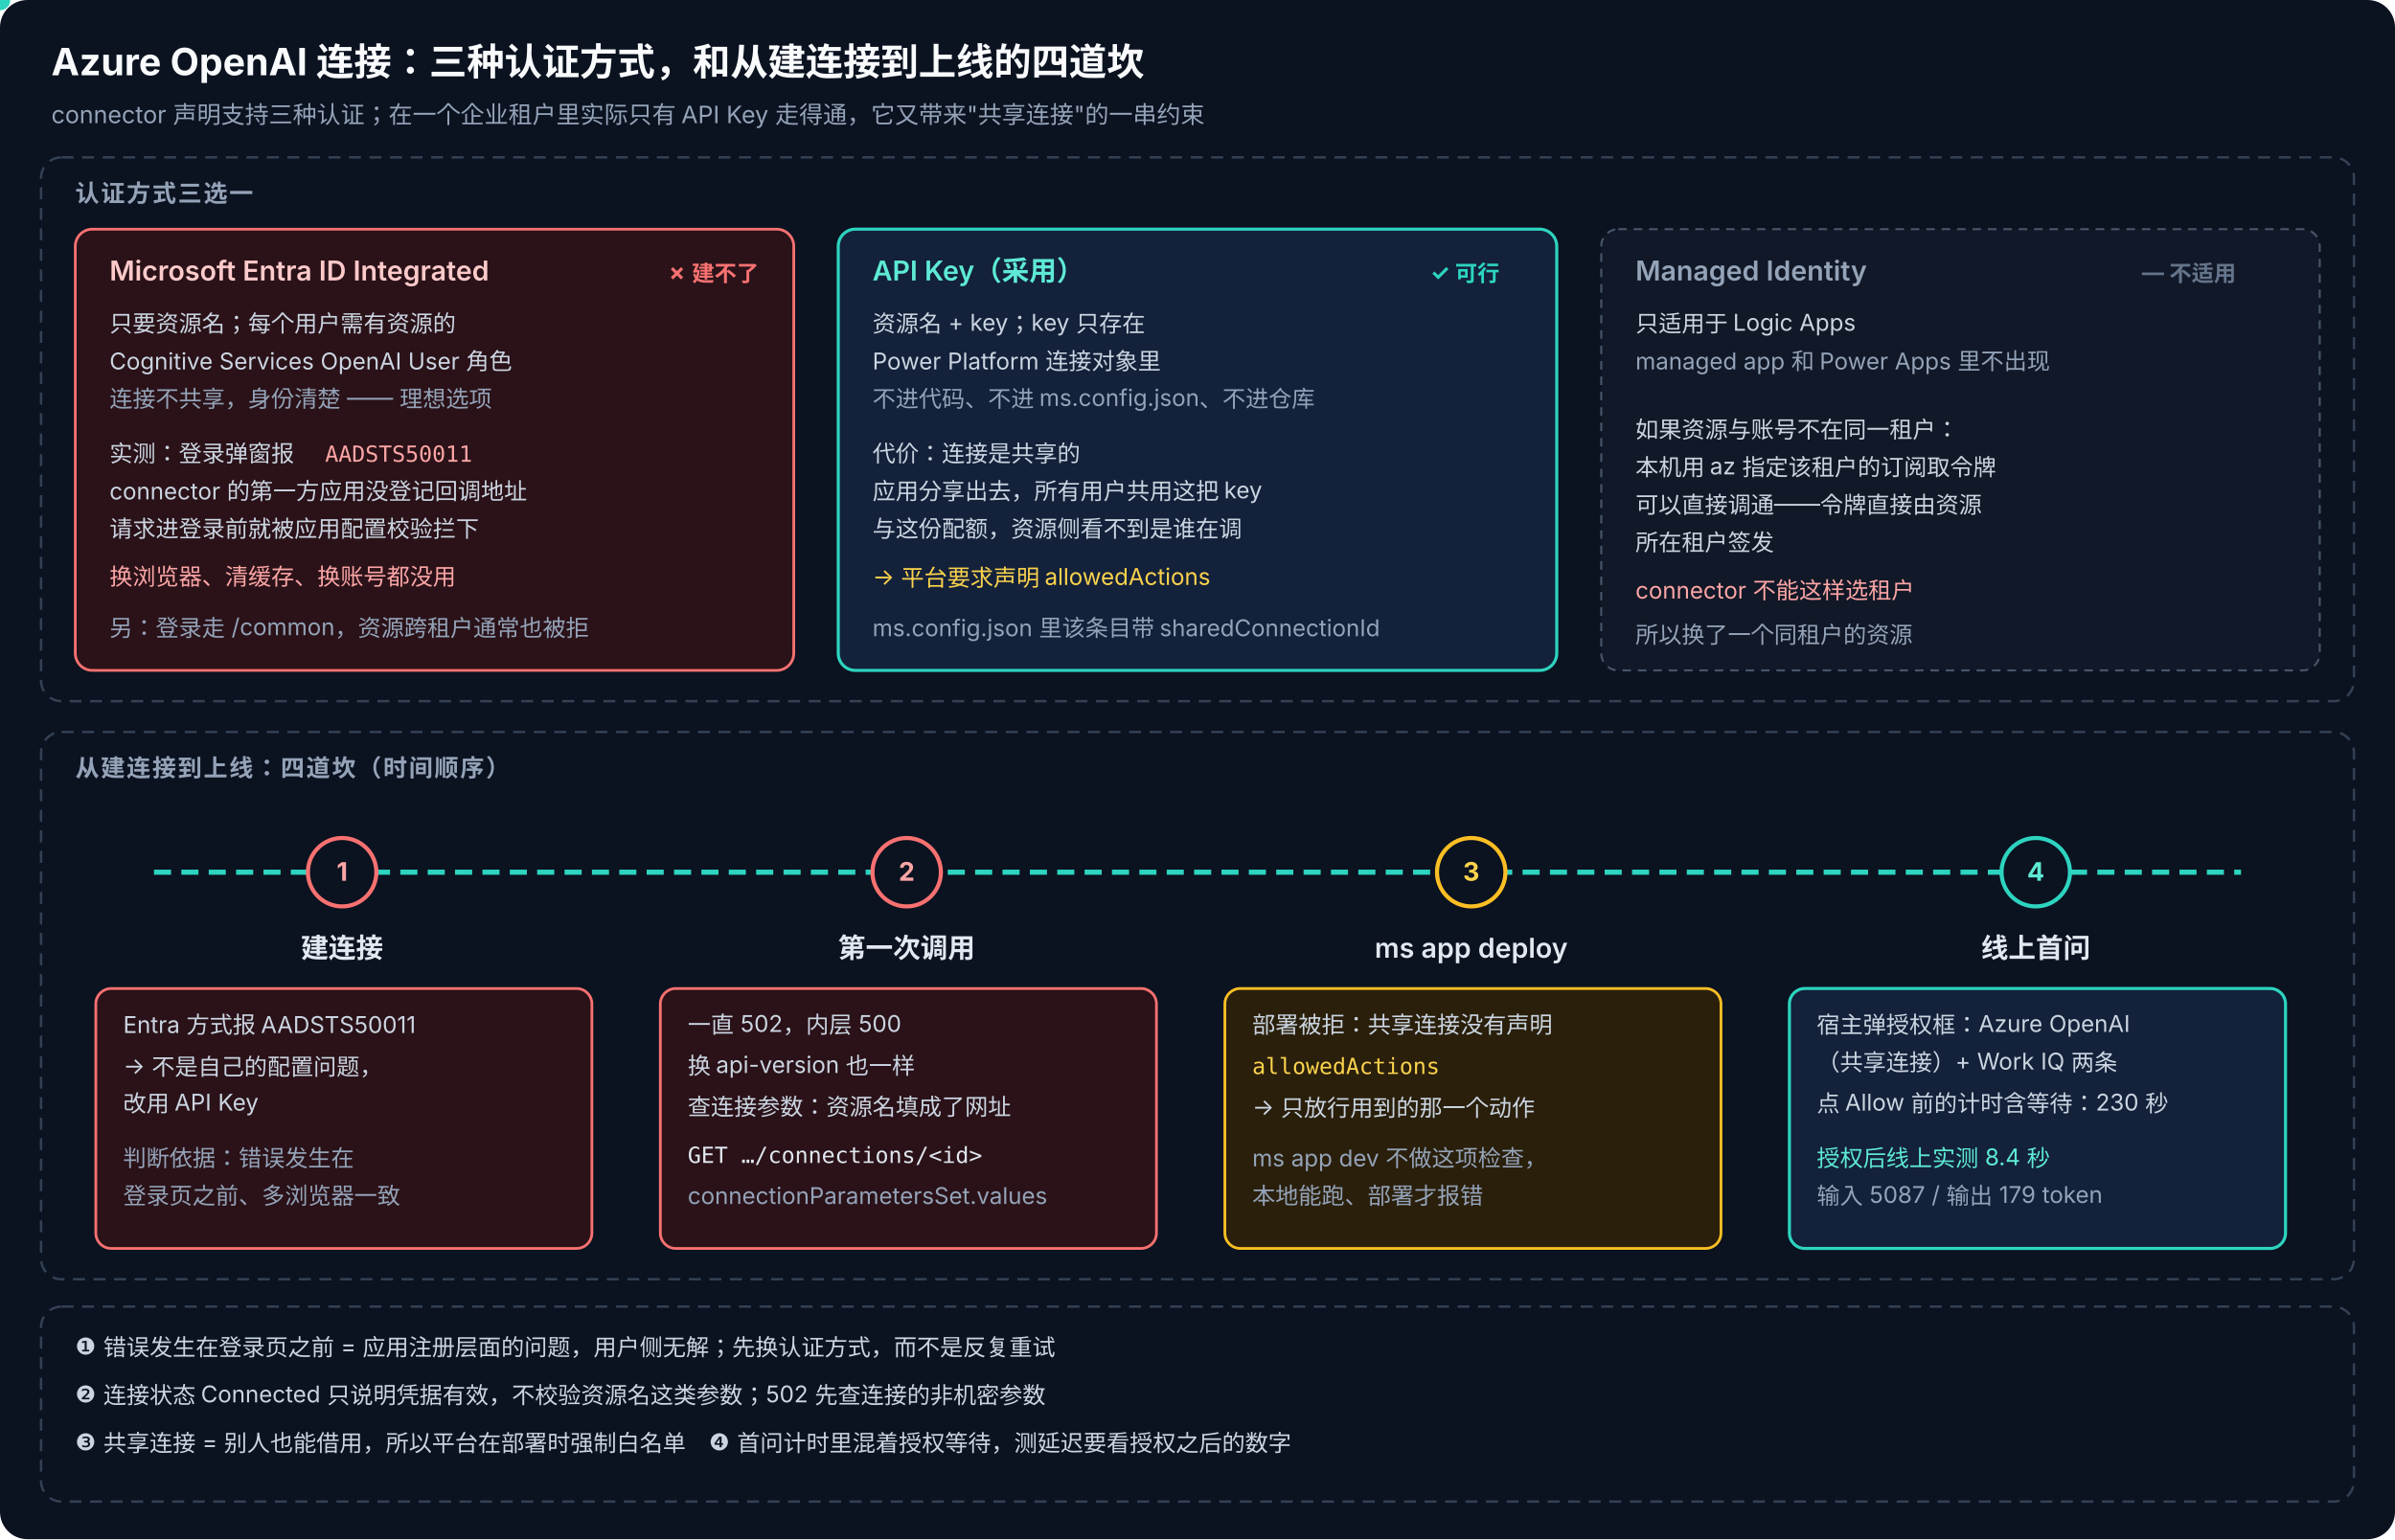
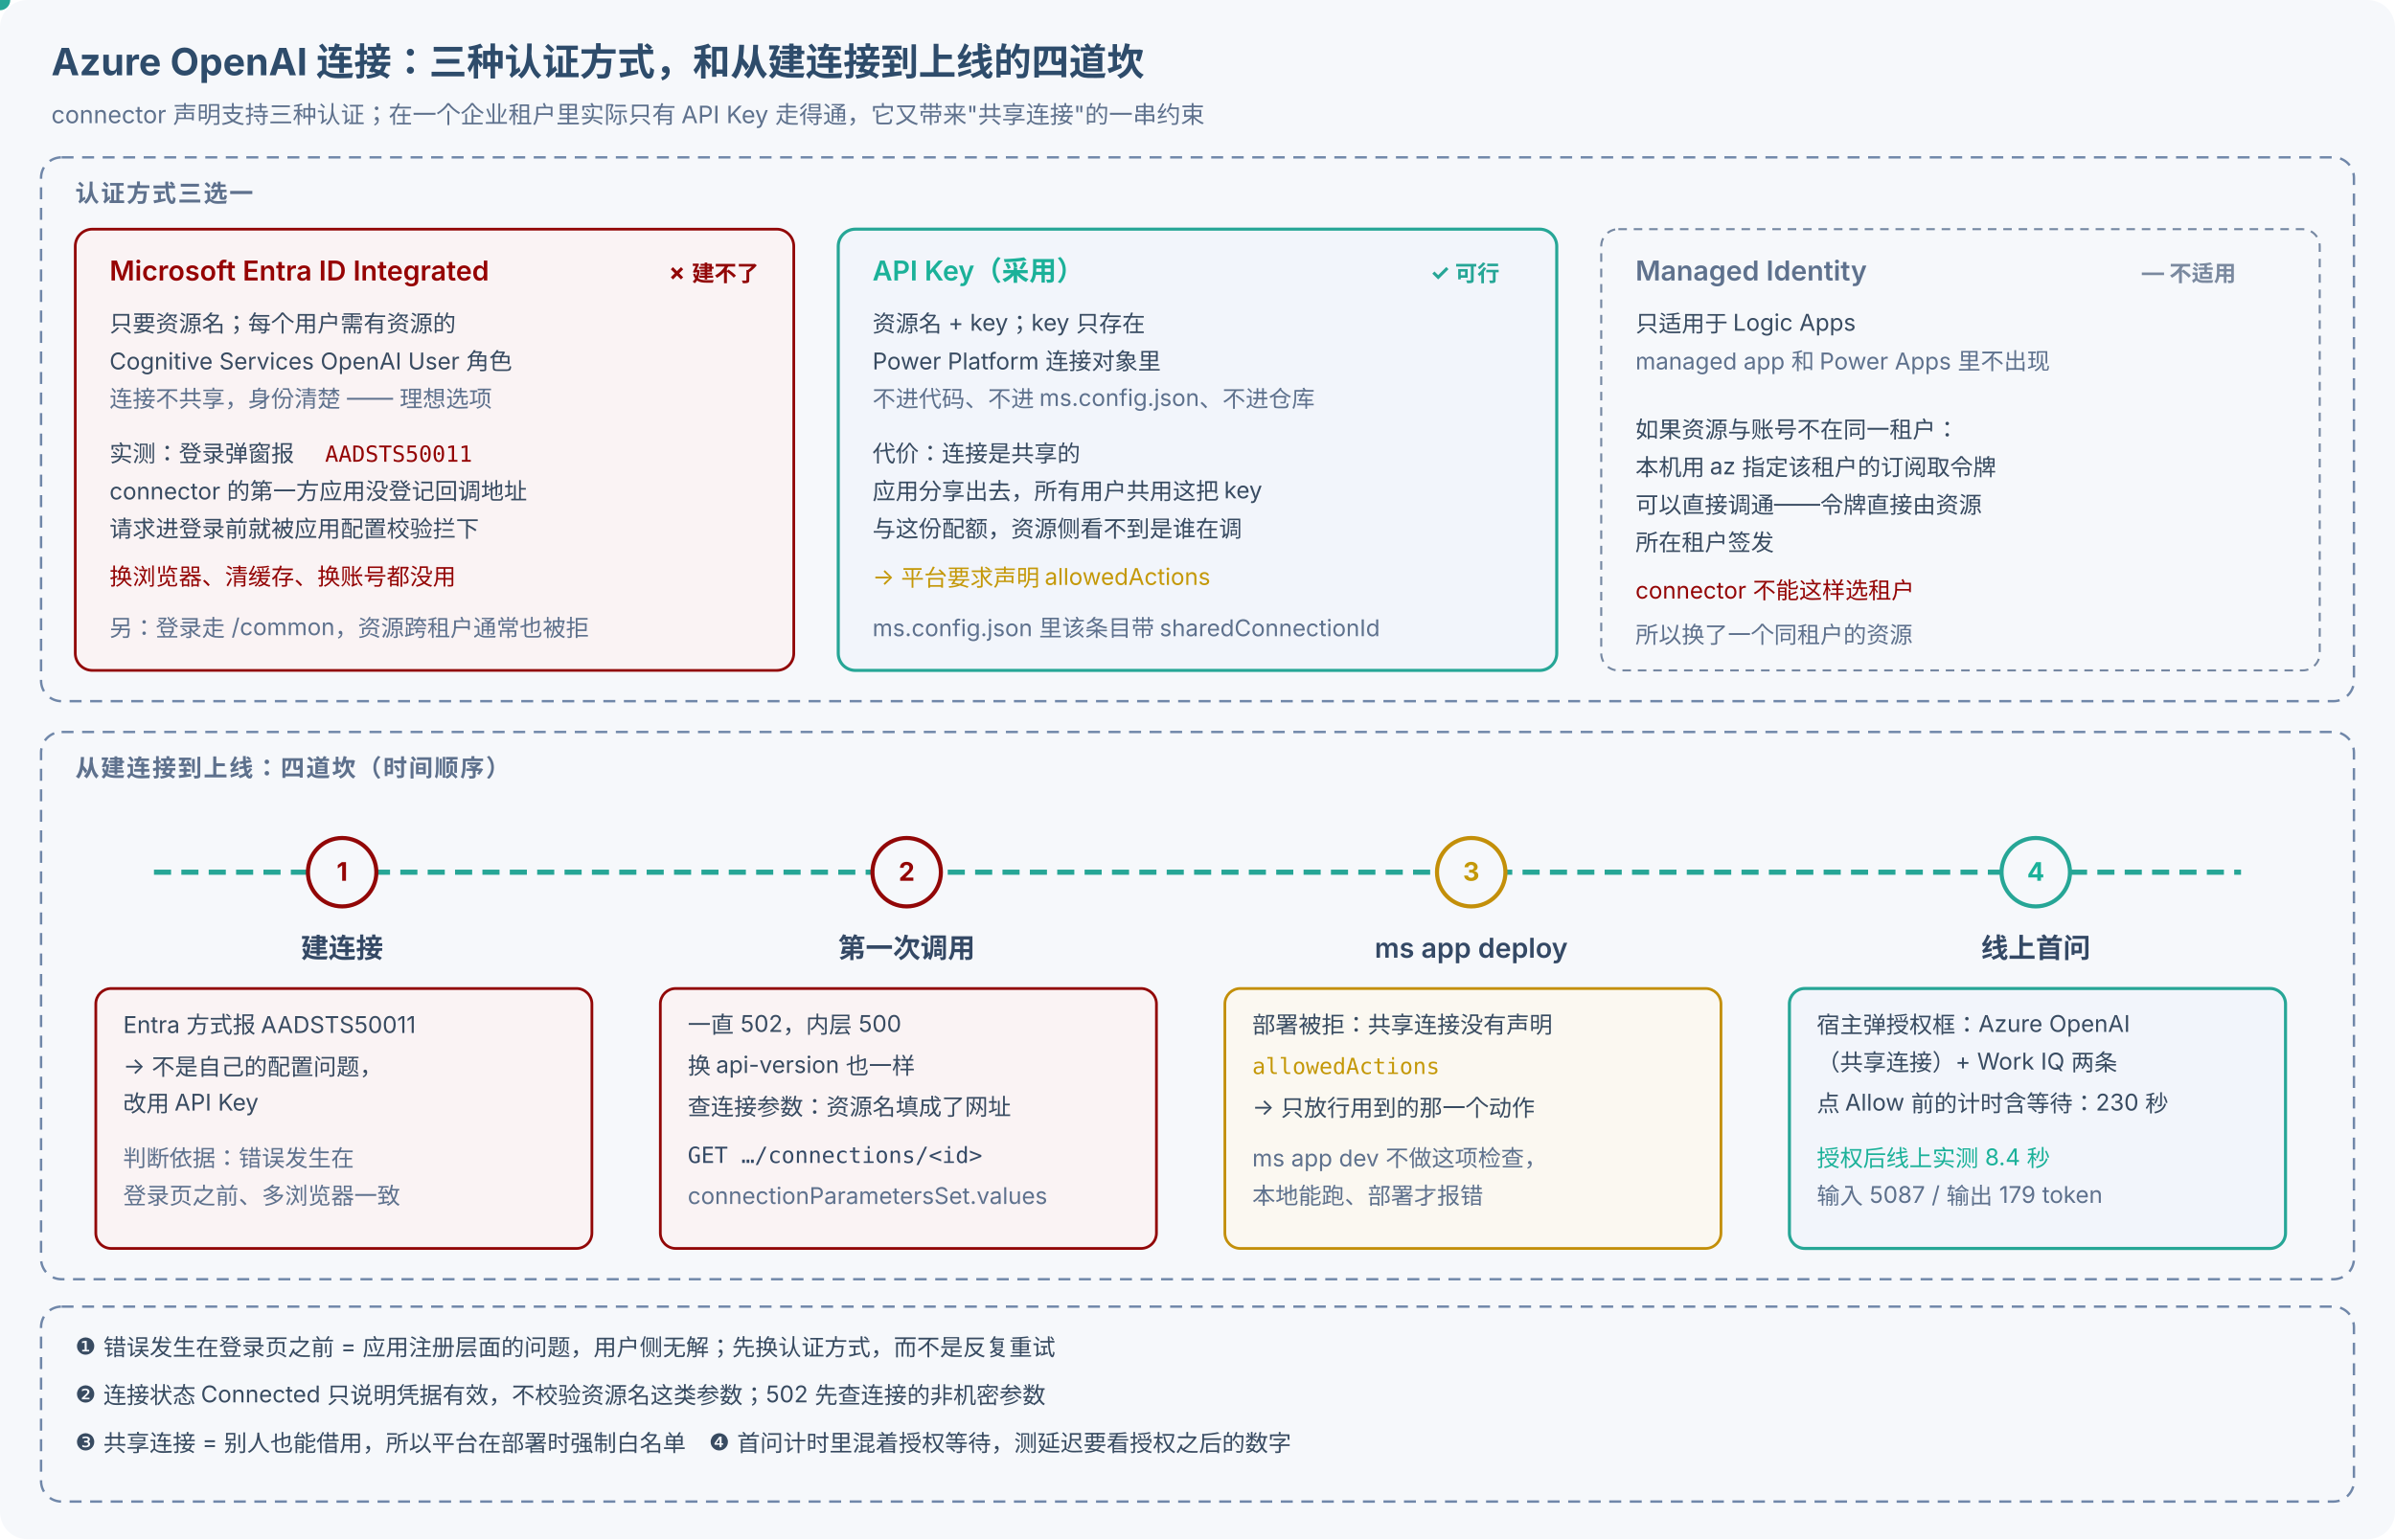
<svg xmlns="http://www.w3.org/2000/svg" viewBox="0 0 1400 900" width="1400" height="900" font-family="-apple-system, 'PingFang SC', 'Microsoft YaHei', 'Segoe UI', sans-serif">
  <defs>
    <style>
-       .bg { fill: #0b1220; }
-       .zone { fill: none; stroke: #334155; stroke-width: 1.4; stroke-dasharray: 7 5; }
-       .zt { fill: #94a3b8; font-size: 14px; font-weight: 600; letter-spacing: 1px; }
-       .card { fill: #13213a; stroke: #2dd4bf; stroke-width: 1.8; }
-       .cardR { fill: #2a1218; stroke: #f87171; stroke-width: 1.6; }
-       .dim { fill: #111827; stroke: #475569; stroke-width: 1.2; stroke-dasharray: 5 4; }
-       .h { fill: #e2e8f0; font-size: 16px; font-weight: 600; }
-       .hT { fill: #5eead4; font-size: 16px; font-weight: 600; }
-       .hR { fill: #fecaca; font-size: 16px; font-weight: 600; }
-       .hG { fill: #94a3b8; font-size: 16px; font-weight: 600; }
-       .t { fill: #cbd5e1; font-size: 13.5px; }
-       .tG { fill: #94a3b8; font-size: 13.5px; }
-       .tA { fill: #fcd34d; font-size: 13.5px; }
-       .tR { fill: #fca5a5; font-size: 13.5px; }
-       .tT { fill: #5eead4; font-size: 13.5px; }
-       .m { fill: #e2e8f0; font-size: 13px; font-family: Menlo, Consolas, monospace; }
-       .mR { fill: #fca5a5; font-size: 13px; font-family: Menlo, Consolas, monospace; }
-       .mA { fill: #fcd34d; font-size: 13px; font-family: Menlo, Consolas, monospace; }
-       .title { fill: #f8fafc; font-size: 22px; font-weight: 700; }
-       .sub { fill: #94a3b8; font-size: 14px; }
+       .bg { fill: #f6f8fb; }
+       .zone { fill: none; stroke: #7087a9; stroke-width: 1.4; stroke-dasharray: 7 5; }
+       .zt { fill: #5e718d; font-size: 14px; font-weight: 600; letter-spacing: 1px; }
+       .card { fill: #f2f5fb; stroke: #26a696; stroke-width: 1.8; }
+       .cardR { fill: #faf3f4; stroke: #920707; stroke-width: 1.6; }
+       .dim { fill: #f6f8fb; stroke: #7688a2; stroke-width: 1.2; stroke-dasharray: 5 4; }
+       .h { fill: #344965; font-size: 16px; font-weight: 600; }
+       .hT { fill: #1bb199; font-size: 16px; font-weight: 600; }
+       .hR { fill: #960303; font-size: 16px; font-weight: 600; }
+       .hG { fill: #5e718d; font-size: 16px; font-weight: 600; }
+       .t { fill: #384b61; font-size: 13.5px; }
+       .tG { fill: #5e718d; font-size: 13.5px; }
+       .tA { fill: #c49808; font-size: 13.5px; }
+       .tR { fill: #940505; font-size: 13.5px; }
+       .tT { fill: #1bb199; font-size: 13.5px; }
+       .m { fill: #344965; font-size: 13px; font-family: Menlo, Consolas, monospace; }
+       .mR { fill: #940505; font-size: 13px; font-family: Menlo, Consolas, monospace; }
+       .mA { fill: #c49808; font-size: 13px; font-family: Menlo, Consolas, monospace; }
+       .title { fill: #2e4c6b; font-size: 22px; font-weight: 700; }
+       .sub { fill: #5e718d; font-size: 14px; }
      .badge { font-size: 13px; font-weight: 700; }
-       .axis { stroke: #2dd4bf; stroke-width: 3; fill: none; stroke-dasharray: 10 6; animation: dash 1.4s linear infinite; }
-       .node { fill: #0b1220; stroke-width: 2.4; }
+       .axis { stroke: #26a696; stroke-width: 3; fill: none; stroke-dasharray: 10 6; animation: dash 1.4s linear infinite; }
+       .node { fill: #f6f8fb; stroke-width: 2.4; }
      .nl { font-size: 15px; font-weight: 700; text-anchor: middle; }
-       .lead { stroke: #475569; stroke-width: 1.2; stroke-dasharray: 3 3; }
-       .lg { fill: #cbd5e1; font-size: 13.5px; }
+       .lead { stroke: #7688a2; stroke-width: 1.2; stroke-dasharray: 3 3; }
+       .lg { fill: #384b61; font-size: 13.5px; }
      .pulse { animation: pulse 2s ease-in-out infinite; }
      @keyframes dash { to { stroke-dashoffset: -32; } }
      @keyframes pulse { 0%,100% { opacity: 1; } 50% { opacity: 0.5; } }
    </style>
  </defs>
  <rect class="bg" width="1400" height="900" rx="16" />
  <text class="title" x="30" y="44">Azure OpenAI 连接：三种认证方式，和从建连接到上线的四道坎</text>
  <text class="sub" x="30" y="72">connector 声明支持三种认证；在一个企业租户里实际只有 API Key 走得通，它又带来"共享连接"的一串约束</text>
  <rect class="zone" x="24" y="92" width="1352" height="318" rx="12" />
  <text class="zt" x="44" y="118">认证方式三选一</text>
  <rect class="cardR" x="44" y="134" width="420" height="258" rx="10" />
  <text class="hR" x="64" y="164">Microsoft Entra ID Integrated</text>
-   <text class="badge" x="390" y="164" fill="#f87171">✗ 建不了</text>
+   <text class="badge" x="390" y="164" fill="#920707">✗ 建不了</text>
  <text class="t" x="64" y="194">只要资源名；每个用户需有资源的</text>
  <text class="t" x="64" y="216">Cognitive Services OpenAI User 角色</text>
  <text class="tG" x="64" y="238">连接不共享，身份清楚 —— 理想选项</text>
  <text class="t" x="64" y="270">实测：登录弹窗报</text>
  <text class="mR" x="190" y="270">AADSTS50011</text>
  <text class="t" x="64" y="292">connector 的第一方应用没登记回调地址</text>
  <text class="t" x="64" y="314">请求进登录前就被应用配置校验拦下</text>
  <text class="tR" x="64" y="342">换浏览器、清缓存、换账号都没用</text>
  <text class="tG" x="64" y="372">另：登录走 /common，资源跨租户通常也被拒</text>
  <rect class="card pulse" x="490" y="134" width="420" height="258" rx="10" />
  <text class="hT" x="510" y="164">API Key（采用）</text>
-   <text class="badge" x="836" y="164" fill="#2dd4bf">✓ 可行</text>
+   <text class="badge" x="836" y="164" fill="#26a696">✓ 可行</text>
  <text class="t" x="510" y="194">资源名 + key；key 只存在</text>
  <text class="t" x="510" y="216">Power Platform 连接对象里</text>
  <text class="tG" x="510" y="238">不进代码、不进 ms.config.json、不进仓库</text>
  <text class="t" x="510" y="270">代价：连接是共享的</text>
  <text class="t" x="510" y="292">应用分享出去，所有用户共用这把 key</text>
  <text class="t" x="510" y="314">与这份配额，资源侧看不到是谁在调</text>
  <text class="tA" x="510" y="342">→ 平台要求声明 allowedActions</text>
  <text class="tG" x="510" y="372">ms.config.json 里该条目带 sharedConnectionId</text>
  <rect class="dim" x="936" y="134" width="420" height="258" rx="10" />
  <text class="hG" x="956" y="164">Managed Identity</text>
-   <text class="badge" x="866" y="164" fill="#64748b" opacity="0"> </text>
-   <text class="badge" x="1252" y="164" fill="#64748b">— 不适用</text>
+   <text class="badge" x="866" y="164" fill="#7a899f" opacity="0"> </text>
+   <text class="badge" x="1252" y="164" fill="#7a899f">— 不适用</text>
  <text class="t" x="956" y="194">只适用于 Logic Apps</text>
  <text class="tG" x="956" y="216">managed app 和 Power Apps 里不出现</text>
  <text class="t" x="956" y="256">如果资源与账号不在同一租户：</text>
  <text class="t" x="956" y="278">本机用 az 指定该租户的订阅取令牌</text>
  <text class="t" x="956" y="300">可以直接调通——令牌直接由资源</text>
  <text class="t" x="956" y="322">所在租户签发</text>
  <text class="tR" x="956" y="350">connector 不能这样选租户</text>
  <text class="tG" x="956" y="376">所以换了一个同租户的资源</text>
  <rect class="zone" x="24" y="428" width="1352" height="320" rx="12" />
  <text class="zt" x="44" y="454">从建连接到上线：四道坎（时间顺序）</text>
  <path class="axis" d="M90,510 L1310,510" />
-   <circle r="6" fill="#2dd4bf">
+   <circle r="6" fill="#26a696">
    <animateMotion dur="5s" repeatCount="indefinite" path="M90,510 L1310,510" />
  </circle>
-   <circle class="node" cx="200" cy="510" r="20" stroke="#f87171" />
-   <text class="nl" x="200" y="515" fill="#fca5a5">1</text>
-   <circle class="node" cx="530" cy="510" r="20" stroke="#f87171" />
-   <text class="nl" x="530" y="515" fill="#fca5a5">2</text>
-   <circle class="node" cx="860" cy="510" r="20" stroke="#fbbf24" />
-   <text class="nl" x="860" y="515" fill="#fcd34d">3</text>
-   <circle class="node" cx="1190" cy="510" r="20" stroke="#2dd4bf" />
-   <text class="nl" x="1190" y="515" fill="#5eead4">4</text>
+   <circle class="node" cx="200" cy="510" r="20" stroke="#920707" />
+   <text class="nl" x="200" y="515" fill="#940505">1</text>
+   <circle class="node" cx="530" cy="510" r="20" stroke="#920707" />
+   <text class="nl" x="530" y="515" fill="#940505">2</text>
+   <circle class="node" cx="860" cy="510" r="20" stroke="#c38f09" />
+   <text class="nl" x="860" y="515" fill="#c49808">3</text>
+   <circle class="node" cx="1190" cy="510" r="20" stroke="#26a696" />
+   <text class="nl" x="1190" y="515" fill="#1bb199">4</text>
  <text class="h" x="200" y="560" text-anchor="middle">建连接</text>
  <text class="h" x="530" y="560" text-anchor="middle">第一次调用</text>
  <text class="h" x="860" y="560" text-anchor="middle">ms app deploy</text>
  <text class="h" x="1190" y="560" text-anchor="middle">线上首问</text>
  <rect class="cardR" x="56" y="578" width="290" height="152" rx="9" />
  <text class="t" x="72" y="604">Entra 方式报 AADSTS50011</text>
  <text class="t" x="72" y="628">→ 不是自己的配置问题，</text>
  <text class="t" x="72" y="650">改用 API Key</text>
  <text class="tG" x="72" y="682">判断依据：错误发生在</text>
  <text class="tG" x="72" y="704">登录页之前、多浏览器一致</text>
  <rect class="cardR" x="386" y="578" width="290" height="152" rx="9" />
  <text class="t" x="402" y="604">一直 502，内层 500</text>
  <text class="t" x="402" y="628">换 api-version 也一样</text>
  <text class="t" x="402" y="652">查连接参数：资源名填成了网址</text>
  <text class="m" x="402" y="680">GET …/connections/&lt;id&gt;</text>
  <text class="tG" x="402" y="704">connectionParametersSet.values</text>
-   <rect class="cardR" x="716" y="578" width="290" height="152" rx="9" style="fill:#2a1f0b;stroke:#fbbf24" />
+   <rect class="cardR" x="716" y="578" width="290" height="152" rx="9" style="fill:#fbf8f1;stroke:#c38f09" />
  <text class="t" x="732" y="604">部署被拒：共享连接没有声明</text>
  <text class="mA" x="732" y="628">allowedActions</text>
  <text class="t" x="732" y="652">→ 只放行用到的那一个动作</text>
  <text class="tG" x="732" y="682">ms app dev 不做这项检查，</text>
  <text class="tG" x="732" y="704">本地能跑、部署才报错</text>
  <rect class="card" x="1046" y="578" width="290" height="152" rx="9" />
  <text class="t" x="1062" y="604">宿主弹授权框：Azure OpenAI</text>
  <text class="t" x="1062" y="626">（共享连接）+ Work IQ 两条</text>
  <text class="t" x="1062" y="650">点 Allow 前的计时含等待：230 秒</text>
  <text class="tT" x="1062" y="682">授权后线上实测 8.4 秒</text>
  <text class="tG" x="1062" y="704">输入 5087 / 输出 179 token</text>
  <rect class="zone" x="24" y="764" width="1352" height="114" rx="12" />
  <text class="lg" x="44" y="792">❶ 错误发生在登录页之前 = 应用注册层面的问题，用户侧无解；先换认证方式，而不是反复重试</text>
  <text class="lg" x="44" y="820">❷ 连接状态 Connected 只说明凭据有效，不校验资源名这类参数；502 先查连接的非机密参数</text>
  <text class="lg" x="44" y="848">❸ 共享连接 = 别人也能借用，所以平台在部署时强制白名单　❹ 首问计时里混着授权等待，测延迟要看授权之后的数字</text>
</svg>
